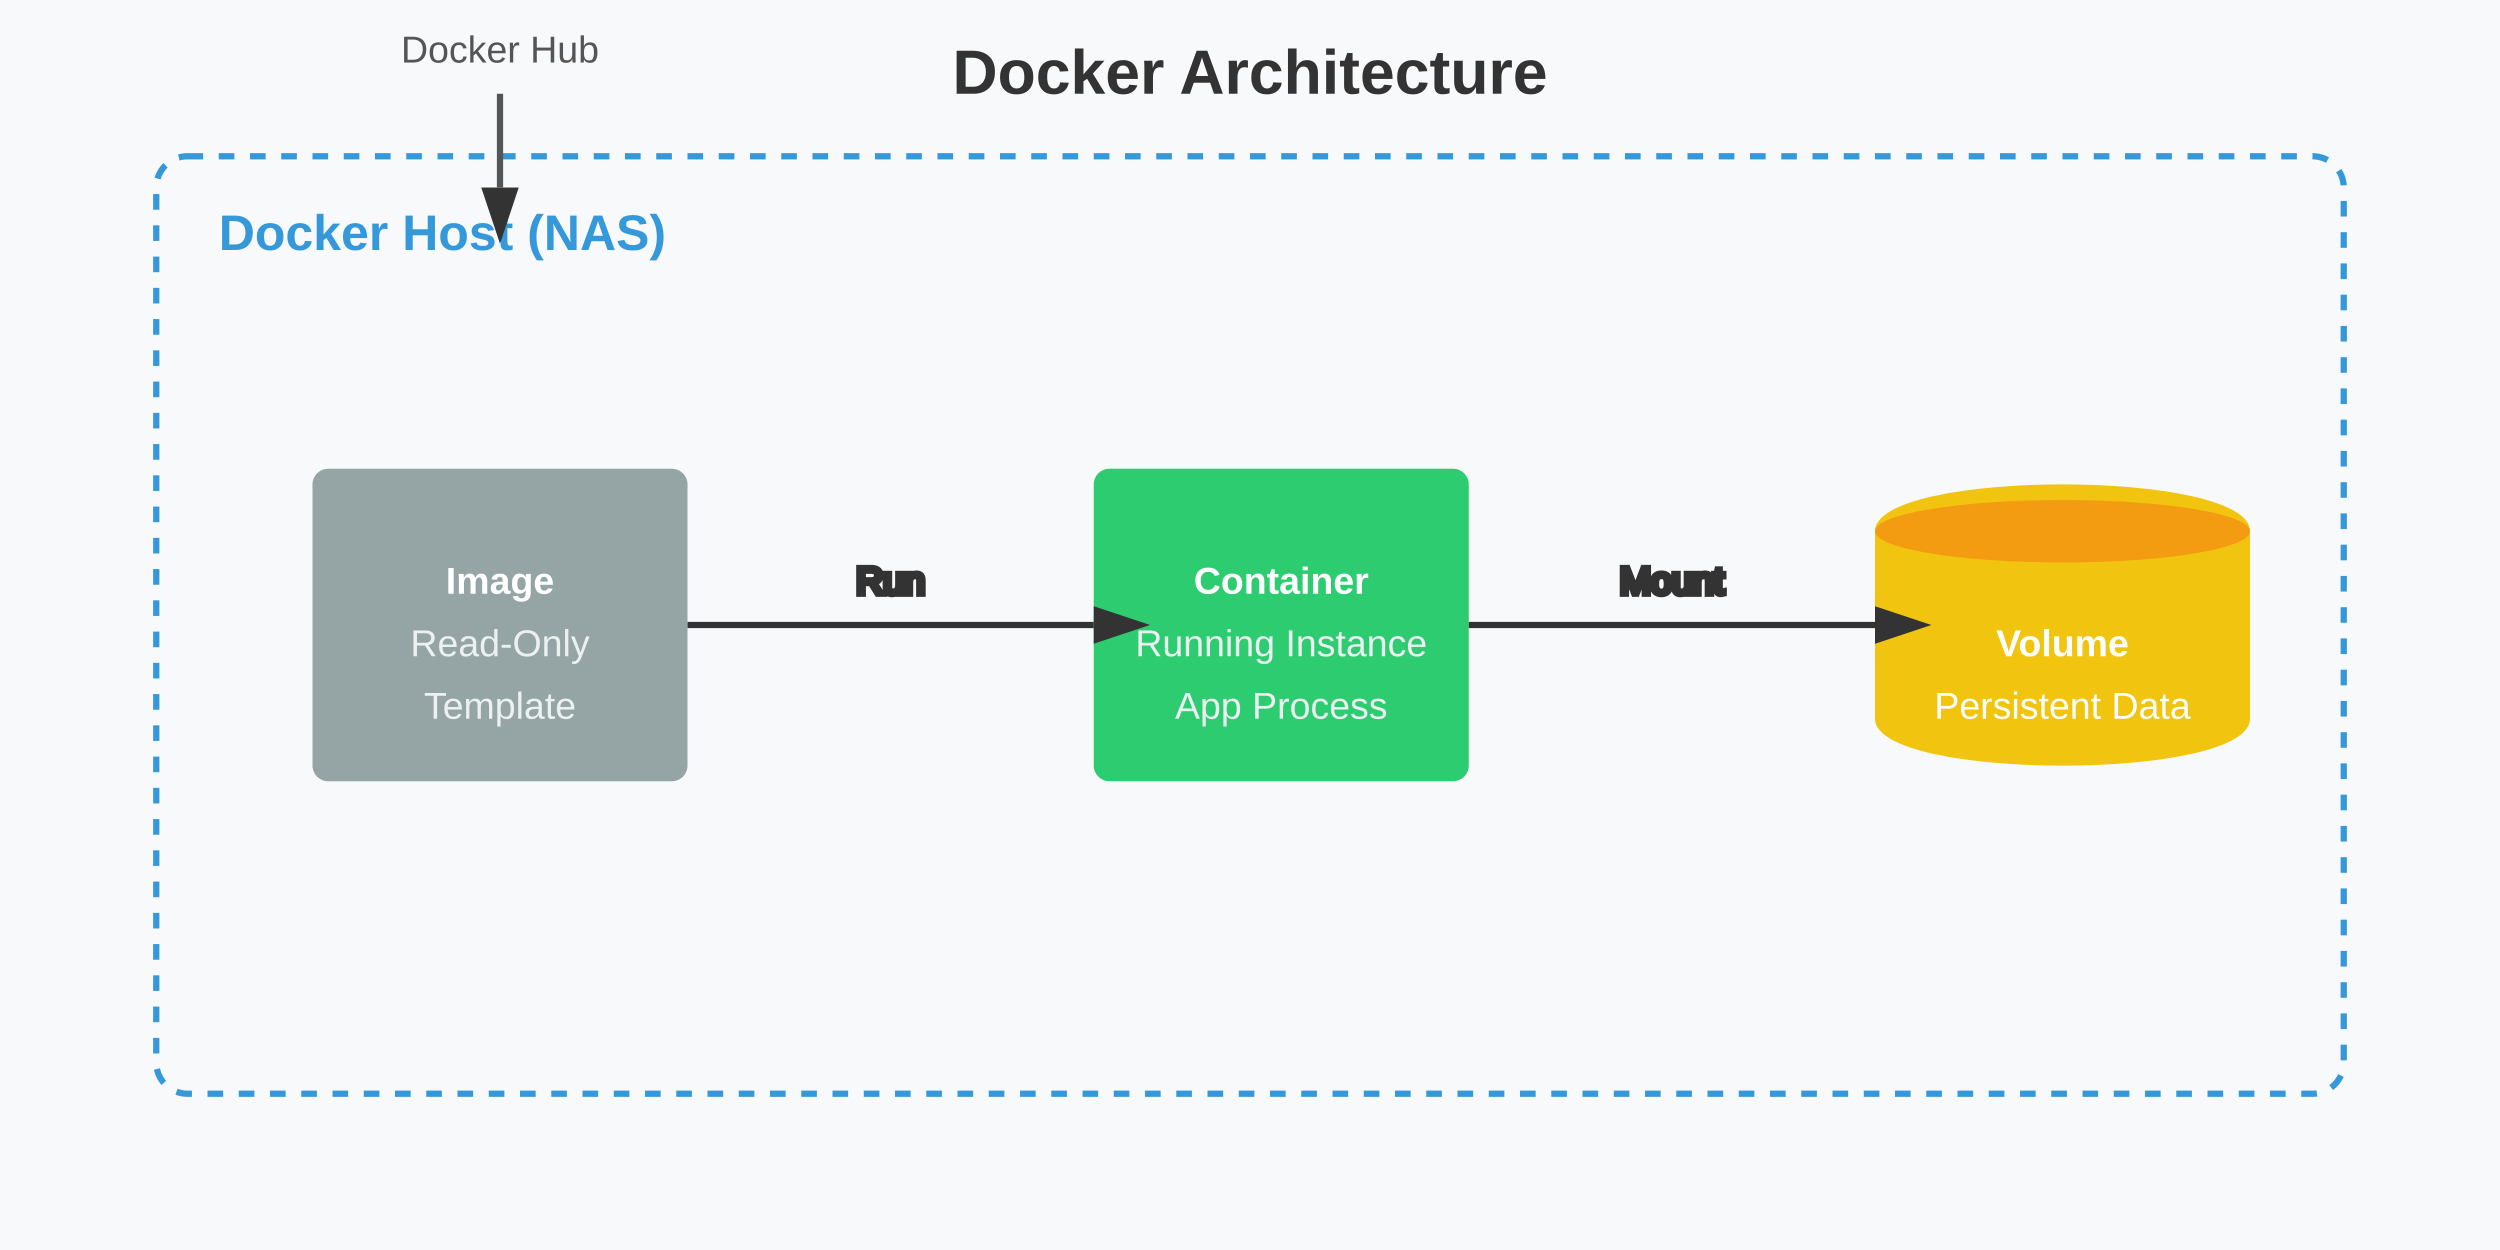
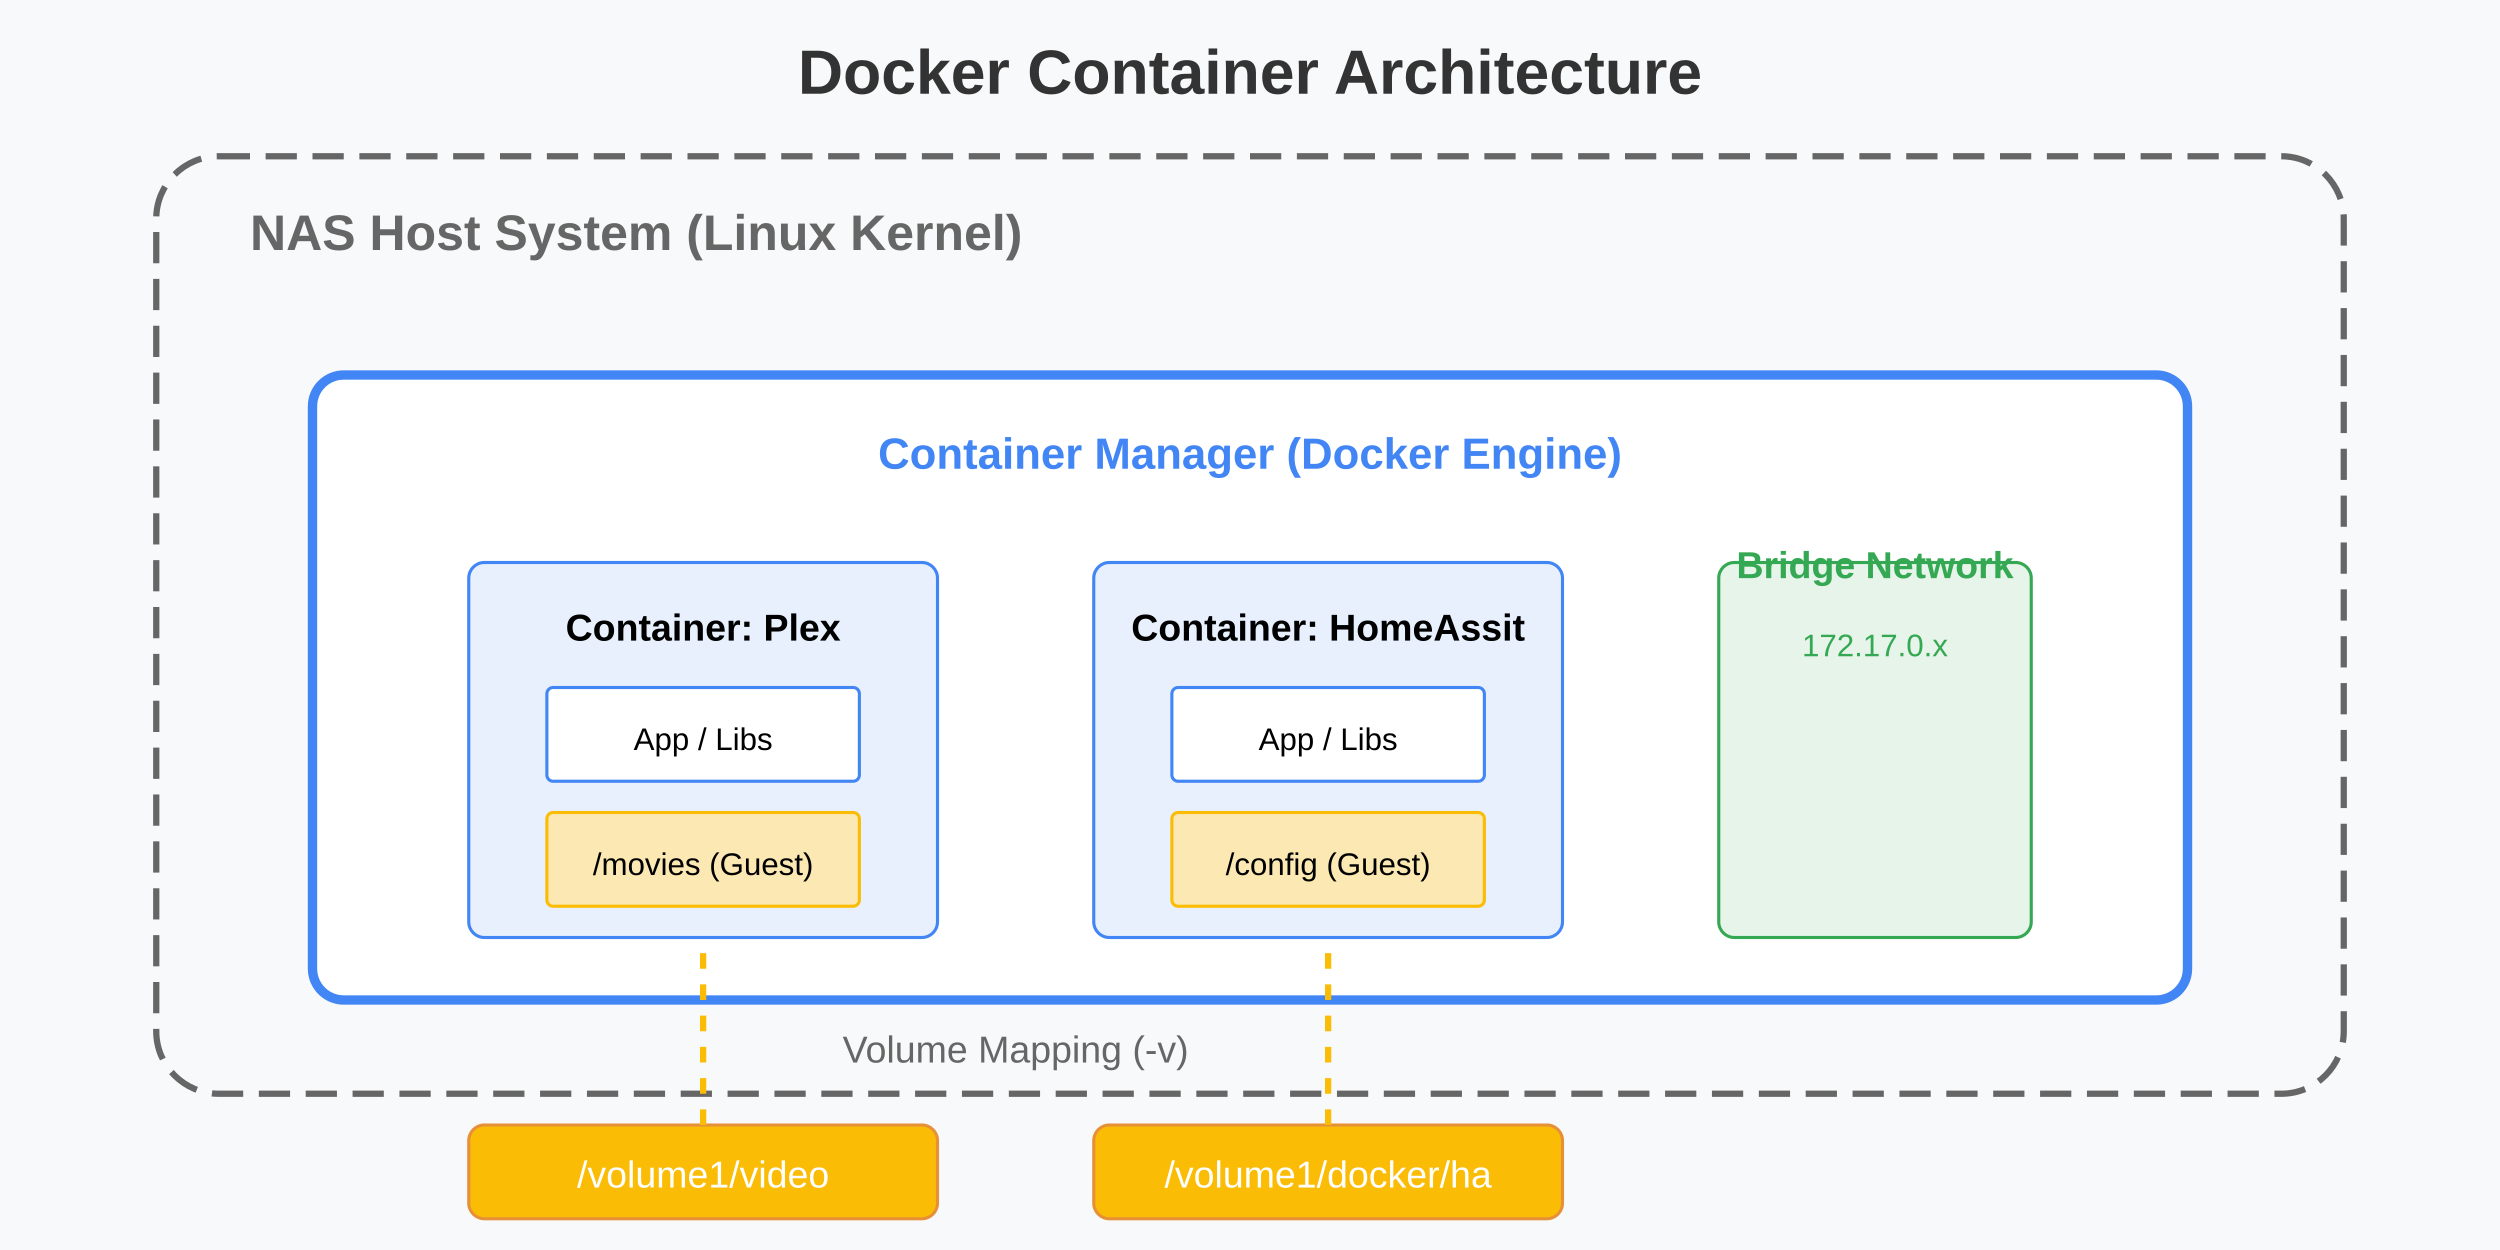
<svg xmlns="http://www.w3.org/2000/svg" viewBox="0 0 800 400">
  <rect width="800" height="400" fill="#f8f9fa" />
-   <text x="400" y="30" text-anchor="middle" font-family="Arial" font-size="20" font-weight="bold" fill="#333">Docker Architecture</text>
-   <rect x="50" y="50" width="700" height="300" rx="10" fill="none" stroke="#3498db" stroke-width="2" stroke-dasharray="5,5" />
-   <text x="70" y="80" font-family="Arial" font-size="16" fill="#3498db" font-weight="bold">Docker Host (NAS)</text>
-   <g transform="translate(100, 150)">
-     <rect x="0" y="0" width="120" height="100" rx="5" fill="#95a5a6" />
-     <text x="60" y="40" text-anchor="middle" fill="white" font-family="Arial" font-weight="bold">Image</text>
-     <text x="60" y="60" text-anchor="middle" fill="#ecf0f1" font-family="Arial" font-size="12">Read-Only</text>
-     <text x="60" y="80" text-anchor="middle" fill="#ecf0f1" font-family="Arial" font-size="12">Template</text>
+   <text x="400" y="30" font-family="Arial, sans-serif" font-size="20" font-weight="bold" text-anchor="middle" fill="#333">Docker Container Architecture</text>
+   <rect x="50" y="50" width="700" height="300" rx="20" fill="none" stroke="#666" stroke-width="2" stroke-dasharray="10,5" />
+   <text x="80" y="80" font-family="Arial" font-size="16" fill="#666" font-weight="bold">NAS Host System (Linux Kernel)</text>
+   <g transform="translate(100, 120)">
+     <rect width="600" height="200" rx="10" fill="#fff" stroke="#4285f4" stroke-width="3" />
+     <text x="300" y="30" font-family="Arial" font-size="14" font-weight="bold" fill="#4285f4" text-anchor="middle">Container Manager (Docker Engine)</text>
+     <g transform="translate(50, 60)">
+       <rect width="150" height="120" rx="5" fill="#e8f0fe" stroke="#4285f4" />
+       <text x="75" y="25" font-family="Arial" font-size="12" font-weight="bold" text-anchor="middle">Container: Plex</text>
+       <rect x="25" y="40" width="100" height="30" rx="2" fill="#fff" stroke="#4285f4" />
+       <text x="75" y="60" font-family="Arial" font-size="10" text-anchor="middle">App / Libs</text>
+       <rect x="25" y="80" width="100" height="30" rx="2" fill="#fce8b2" stroke="#fbbc05" />
+       <text x="75" y="100" font-family="Arial" font-size="10" text-anchor="middle">/movies (Guest)</text>
+     </g>
+     <g transform="translate(250, 60)">
+       <rect width="150" height="120" rx="5" fill="#e8f0fe" stroke="#4285f4" />
+       <text x="75" y="25" font-family="Arial" font-size="12" font-weight="bold" text-anchor="middle">Container: HomeAssit</text>
+       <rect x="25" y="40" width="100" height="30" rx="2" fill="#fff" stroke="#4285f4" />
+       <text x="75" y="60" font-family="Arial" font-size="10" text-anchor="middle">App / Libs</text>
+       <rect x="25" y="80" width="100" height="30" rx="2" fill="#fce8b2" stroke="#fbbc05" />
+       <text x="75" y="100" font-family="Arial" font-size="10" text-anchor="middle">/config (Guest)</text>
+     </g>
+     <rect x="450" y="60" width="100" height="120" rx="5" fill="#e6f4ea" stroke="#34a853" />
+     <text x="50" y="65" font-family="Arial" font-size="12" font-weight="bold" fill="#34a853" text-anchor="middle" transform="translate(450, 0)">Bridge Network</text>
+     <text x="50" y="90" font-family="Arial" font-size="10" fill="#34a853" text-anchor="middle" transform="translate(450, 0)">172.17.0.x</text>
  </g>
-   <g transform="translate(350, 150)">
-     <rect x="0" y="0" width="120" height="100" rx="5" fill="#2ecc71" />
-     <text x="60" y="40" text-anchor="middle" fill="white" font-family="Arial" font-weight="bold">Container</text>
-     <text x="60" y="60" text-anchor="middle" fill="#ecf0f1" font-family="Arial" font-size="12">Running Instance</text>
-     <text x="60" y="80" text-anchor="middle" fill="#ecf0f1" font-family="Arial" font-size="12">App Process</text>
+   <g transform="translate(150, 360)">
+     <rect width="150" height="30" rx="5" fill="#fbbc05" stroke="#e69138" />
+     <text x="75" y="20" font-family="Arial" font-size="12" fill="#fff" text-anchor="middle">/volume1/video</text>
  </g>
-   <g transform="translate(600, 150)">
-     <path d="M0,20 C0,0 120,0 120,20 L120,80 C120,100 0,100 0,80 Z" fill="#f1c40f" />
-     <ellipse cx="60" cy="20" rx="60" ry="10" fill="#f39c12" />
-     <text x="60" y="60" text-anchor="middle" fill="#fff" font-family="Arial" font-weight="bold">Volume</text>
-     <text x="60" y="80" text-anchor="middle" fill="#fff" font-family="Arial" font-size="12">Persistent Data</text>
+   <g transform="translate(350, 360)">
+     <rect width="150" height="30" rx="5" fill="#fbbc05" stroke="#e69138" />
+     <text x="75" y="20" font-family="Arial" font-size="12" fill="#fff" text-anchor="middle">/volume1/docker/ha</text>
  </g>
-   <g transform="translate(100, 20)">
-     <text x="60" y="0" text-anchor="middle" fill="#555" font-family="Arial" font-size="12">Docker Hub</text>
-     <path d="M60,10 L60,40" stroke="#555" stroke-width="2" marker-end="url(#arrow)" />
-   </g>
-   <g stroke="#333" stroke-width="2" fill="none" marker-end="url(#arrow)">
-     <path d="M220,200 L350,200" />
-     <text x="285" y="190" text-anchor="middle" font-family="Arial" font-size="12">Run</text>
-     <path d="M470,200 L600,200" />
-     <text x="535" y="190" text-anchor="middle" font-family="Arial" font-size="12">Mount</text>
-   </g>
-   <defs>
-     <marker id="arrow" markerWidth="10" markerHeight="10" refX="0" refY="3" orient="auto">
-       <path d="M0,0 L0,6 L9,3 z" fill="#333" />
-     </marker>
-   </defs>
+   <path d="M225 360 L225 300" stroke="#fbbc05" stroke-width="2" stroke-dasharray="5,5" />
+   <path d="M425 360 L425 300" stroke="#fbbc05" stroke-width="2" stroke-dasharray="5,5" />
+   <text x="325" y="340" font-family="Arial" font-size="12" fill="#666" text-anchor="middle">Volume Mapping (-v)</text>
</svg>
